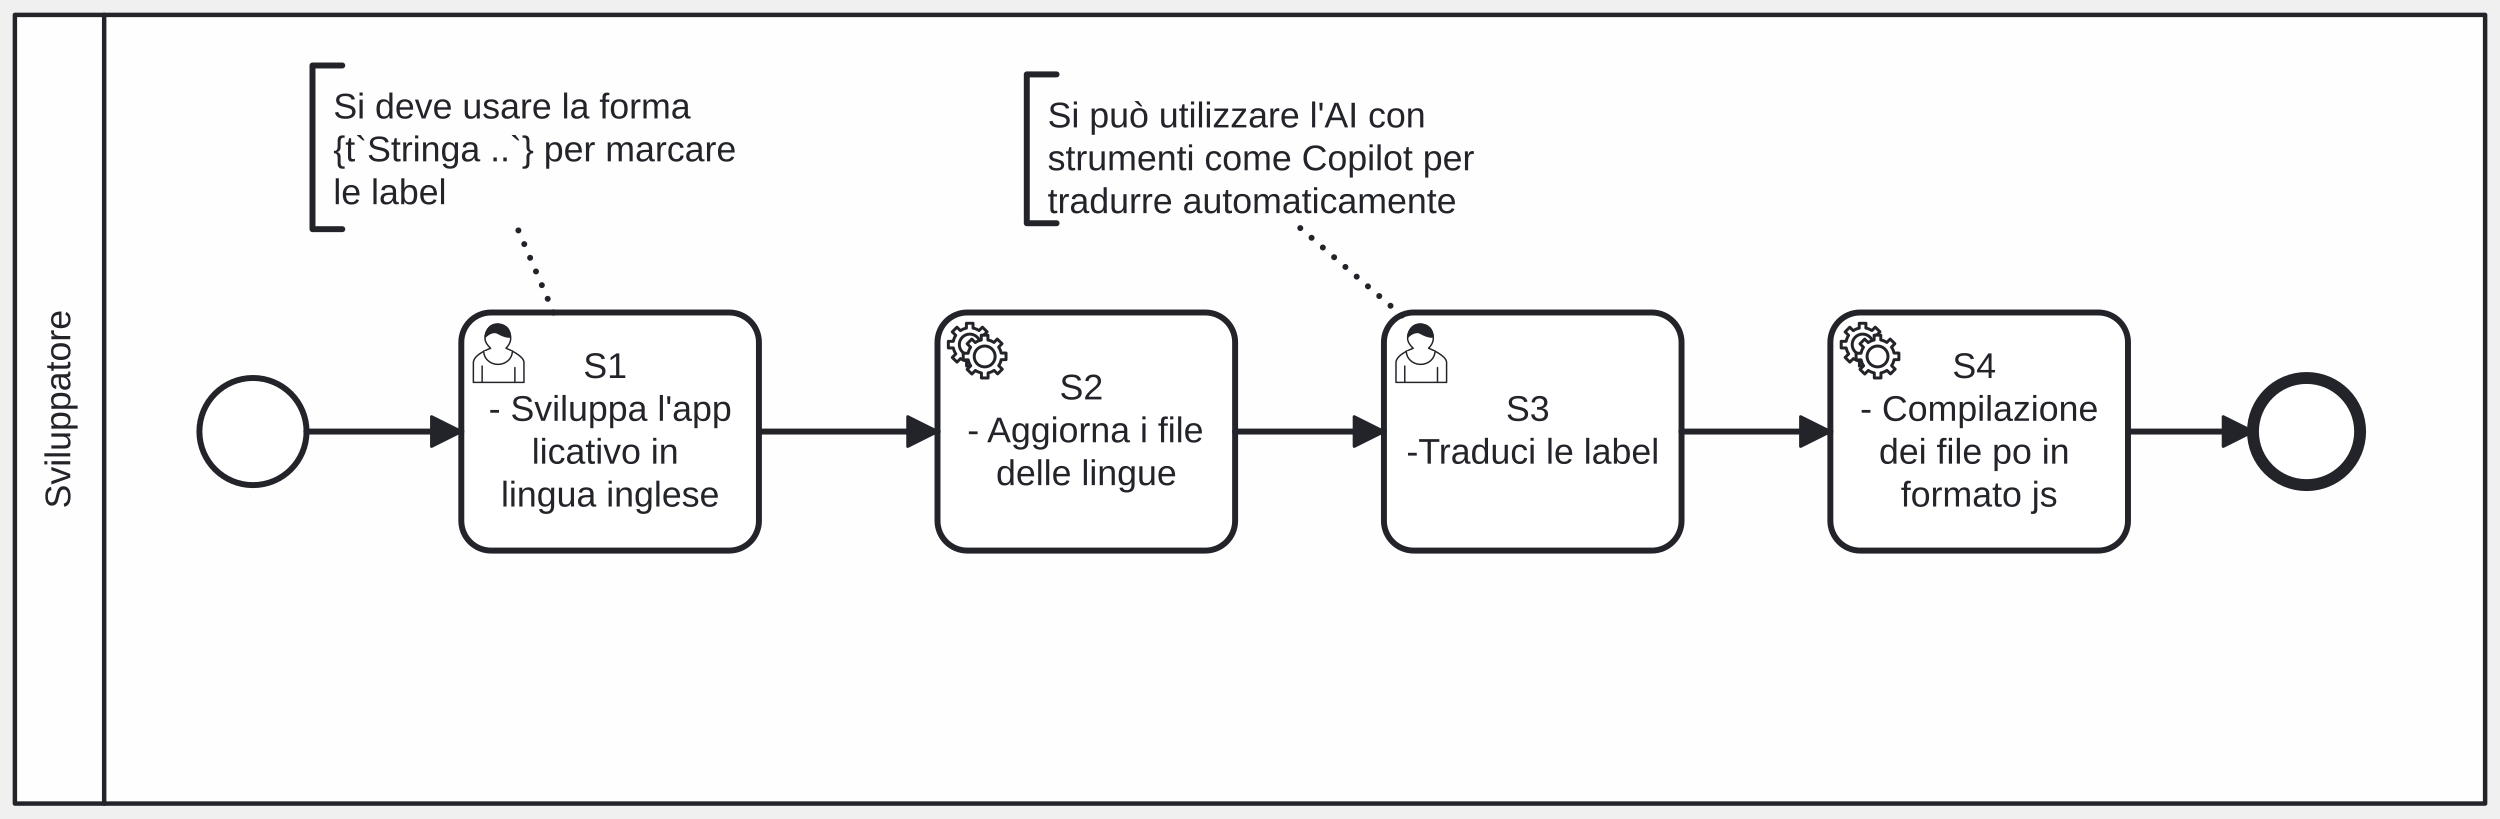
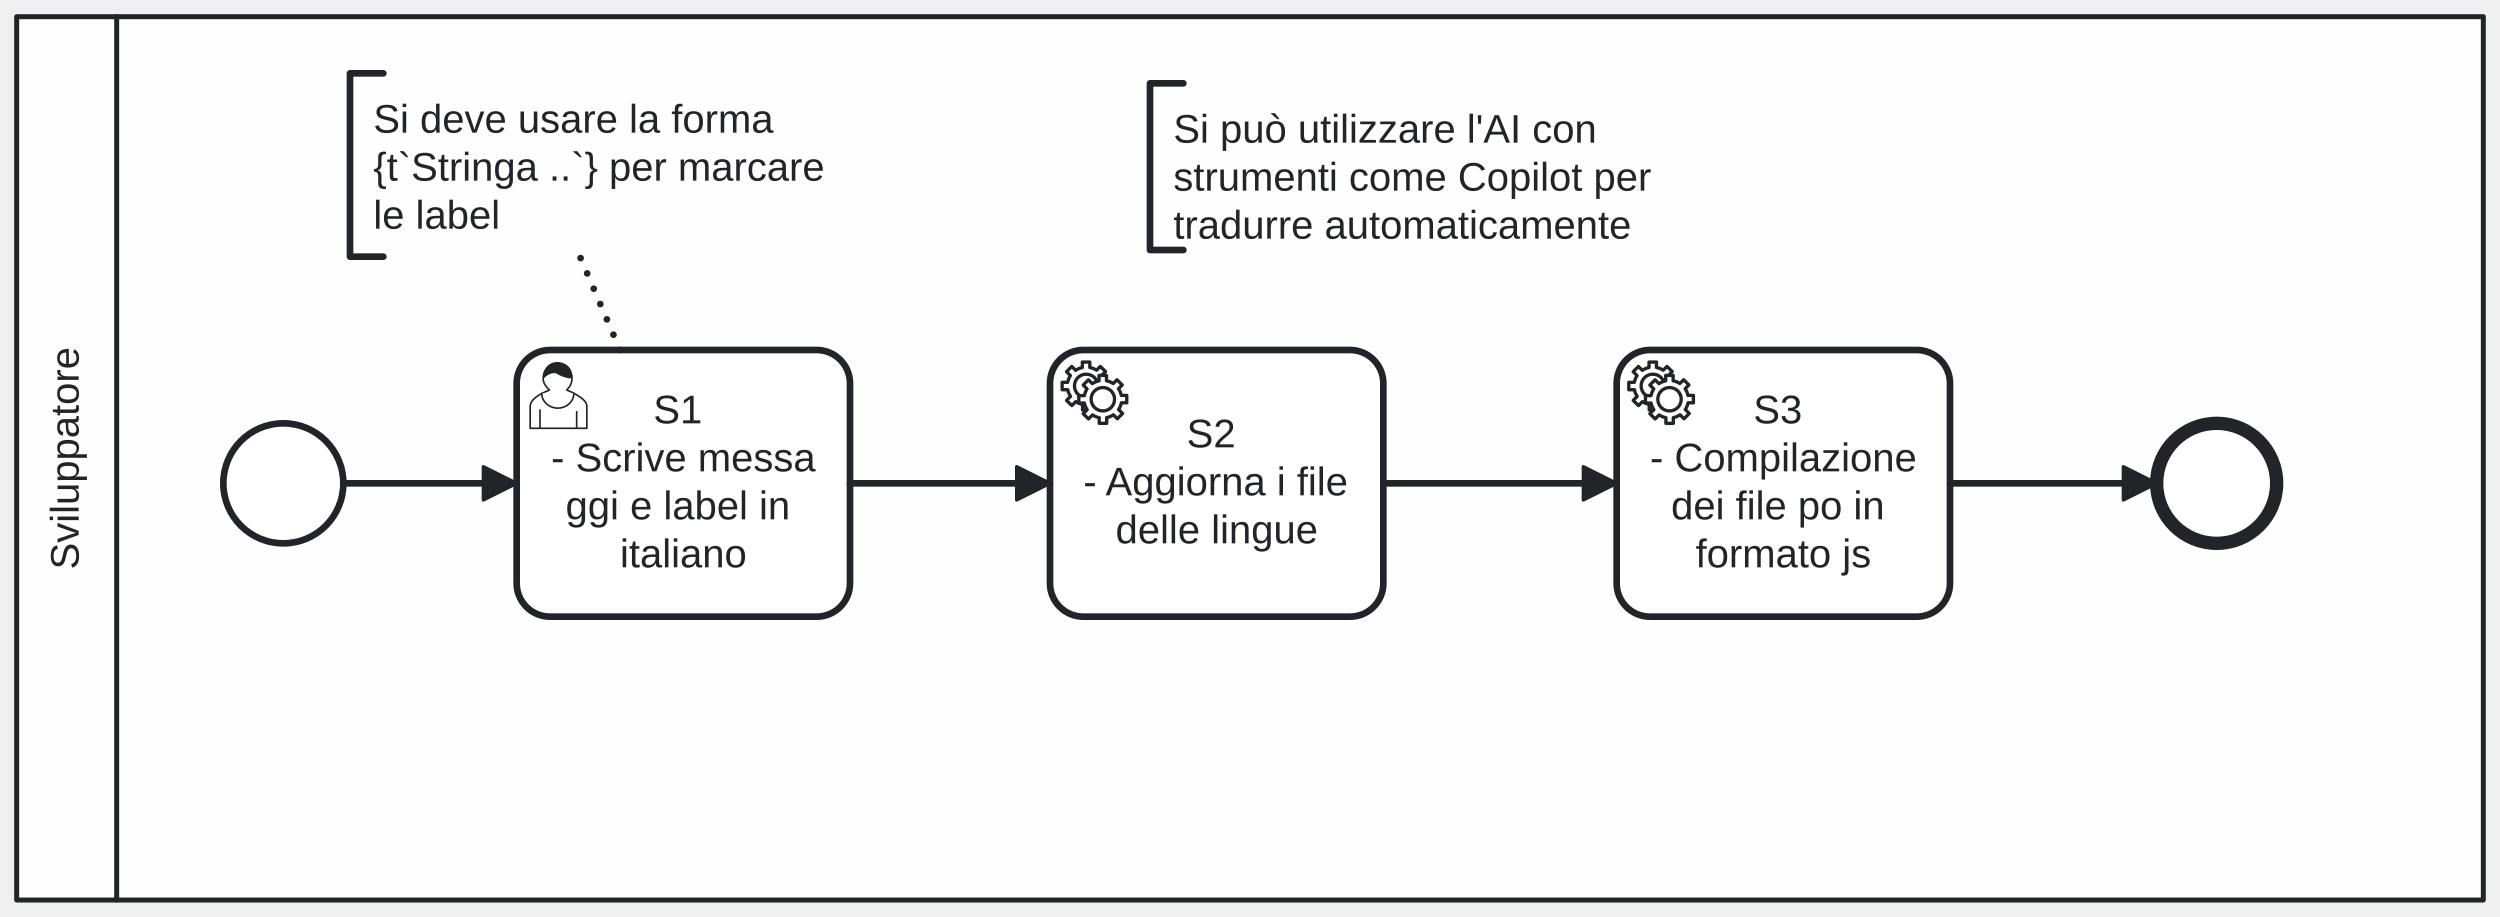
- <svg xmlns="http://www.w3.org/2000/svg" width="840" height="275" viewBox="155 75 840 275" version="1.1">
+ <svg xmlns="http://www.w3.org/2000/svg" width="750" height="275" viewBox="155 75 750 275" version="1.1">
  <defs>
-     <pattern id="djs-grid-pattern-120602" width="10" height="10" patternUnits="userSpaceOnUse">
+     <pattern id="djs-grid-pattern-640214" width="10" height="10" patternUnits="userSpaceOnUse">
      <circle cx="0.5" cy="0.5" r="0.5" style="fill: rgb(204, 204, 204);" />
    </pattern>
  </defs>
  <g class="djs-group">
    <g class="djs-element djs-shape selected" data-element-id="Participant_0bf4d8x" transform="matrix(1, 0, 0, 1, 160, 80)" style="display: block;">
      <g class="djs-visual">
-         <rect x="0" y="0" width="830" height="265" rx="0" ry="0" style="stroke-linecap: round; stroke-linejoin: round; stroke: rgb(34, 36, 42); stroke-width: 1.5px; fill: white; fill-opacity: 0.95;" />
+         <rect x="0" y="0" width="740" height="265" rx="0" ry="0" style="stroke-linecap: round; stroke-linejoin: round; stroke: rgb(34, 36, 42); stroke-width: 1.5px; fill: white; fill-opacity: 0.95;" />
        <path style="fill: none; stroke-linecap: round; stroke-linejoin: round; stroke: rgb(34, 36, 42); stroke-width: 1.5px;" d="M30,0L30,265" />
        <text style="font-family: Arial, sans-serif; font-size: 12px; font-weight: normal; fill: rgb(34, 36, 42);" lineHeight="1.2" class="djs-label" transform="matrix(-1.83697e-16, -1, 1, -1.83697e-16, 0, 265)">
          <tspan x="99.167" y="18.6">Sviluppatore</tspan>
        </text>
      </g>
-       <rect x="-5" y="-5" rx="4" width="840" height="275" style="fill: none;" class="djs-outline" />
-       <rect style="fill: none; stroke-opacity: 0; stroke: white; stroke-width: 15px;" class="djs-hit djs-hit-no-move" x="0" y="0" width="830" height="265" />
-       <rect style="fill: none; stroke-opacity: 0; stroke: white; stroke-width: 15px;" class="djs-hit djs-hit-click-stroke" x="0" y="0" width="830" height="265" />
+       <rect x="-5" y="-5" rx="4" width="750" height="275" style="fill: none;" class="djs-outline" />
+       <rect style="fill: none; stroke-opacity: 0; stroke: white; stroke-width: 15px;" class="djs-hit djs-hit-no-move" x="0" y="0" width="740" height="265" />
+       <rect style="fill: none; stroke-opacity: 0; stroke: white; stroke-width: 15px;" class="djs-hit djs-hit-click-stroke" x="0" y="0" width="740" height="265" />
      <rect style="fill: none; stroke-opacity: 0; stroke: white; stroke-width: 15px;" class="djs-hit djs-hit-all" x="0" y="0" width="30" height="265" />
    </g>
    <g class="djs-children">
      <g class="djs-group">
        <g class="djs-element djs-shape" data-element-id="StartEvent_16zijrv" transform="matrix(1, 0, 0, 1, 222, 202)" style="display: block;">
          <g class="djs-visual">
            <circle cx="18" cy="18" r="18" style="stroke-linecap: round; stroke-linejoin: round; stroke: rgb(34, 36, 42); stroke-width: 2px; fill: white; fill-opacity: 0.95;" />
          </g>
          <rect style="fill: none; stroke-opacity: 0; stroke: white; stroke-width: 15px;" class="djs-hit djs-hit-all" x="0" y="0" width="36" height="36" />
          <circle cx="18" cy="18" r="23" style="fill: none;" class="djs-outline" />
-         </g>
-       </g>
-       <g class="djs-group">
-         <g class="djs-element djs-shape" data-element-id="Event_0sy39o4" transform="matrix(1, 0, 0, 1, 912, 202)" style="display: block;">
-           <g class="djs-visual">
-             <circle cx="18" cy="18" r="18" style="stroke-linecap: round; stroke-linejoin: round; stroke: rgb(34, 36, 42); stroke-width: 4px; fill: white; fill-opacity: 0.95;" />
-           </g>
-           <rect style="fill: none; stroke-opacity: 0; stroke: white; stroke-width: 15px;" class="djs-hit djs-hit-all" x="0" y="0" width="36" height="36" />
-           <circle cx="18" cy="18" r="24" style="fill: none;" class="djs-outline" />
-         </g>
-       </g>
-       <g class="djs-group">
-         <g class="djs-element djs-shape" data-element-id="Activity_06gbm7o" transform="matrix(1, 0, 0, 1, 770, 180)" style="display: block;">
-           <g class="djs-visual">
-             <rect x="0" y="0" width="100" height="80" rx="10" ry="10" style="stroke-linecap: round; stroke-linejoin: round; stroke: rgb(34, 36, 42); stroke-width: 2px; fill: white; fill-opacity: 0.95;" />
-             <text style="font-family: Arial, sans-serif; font-size: 12px; font-weight: normal; fill: rgb(34, 36, 42);" lineHeight="1.2" class="djs-label">
-               <tspan x="41" y="22">S4 </tspan>
-               <tspan x="10" y="36.4">- Compilazione</tspan>
-               <tspan x="16.333" y="50.8">dei file po in </tspan>
-               <tspan x="23.667" y="65.2">formato js</tspan>
-             </text>
-             <circle cx="5" cy="5" r="5" style="stroke-linecap: round; stroke-linejoin: round; stroke: none; stroke-width: 2px; fill: white;" transform="translate(6, 6)" />
-             <path style="fill: white; stroke-linecap: round; stroke-linejoin: round; stroke: rgb(34, 36, 42); stroke-width: 1px;" d="m 12,18 v -1.713 c 0.352,-0.07 0.704,-0.178 1.048,-0.321 0.344,-0.145 0.666,-0.321 0.966,-0.521 l 1.194,1.18 1.567,-1.577 -1.195,-1.18 c 0.403,-0.614 0.683,-1.299 0.825,-2.018 l 1.622,-0.01 v -2.22 l -1.637,0.01 c -0.073,-0.352 -0.178,-0.7 -0.324,-1.044 -0.145,-0.344 -0.321,-0.664 -0.523,-0.962 l 1.131,-1.136 -1.583,-1.563 -1.13,1.136 c -0.614,-0.401 -1.303,-0.681 -2.023,-0.822 l 0.009,-1.619 h -2.241 l 0.004,1.631 c -0.354,0.074 -0.705,0.18 -1.05,0.324 -0.344,0.144 -0.665,0.321 -0.964,0.52 l -1.17,-1.158 -1.567,1.579 1.168,1.157 c -0.403,0.613 -0.683,1.298 -0.825,2.017 l -1.659,0.003 v 2.222 l 1.672,-0.006 c 0.073,0.351 0.18,0.702 0.324,1.045 0.145,0.344 0.321,0.664 0.523,0.961 l -1.199,1.197 1.584,1.56 1.196,-1.193 c 0.614,0.403 1.303,0.682 2.023,0.823 l 7.19e-4,1.699 h 2.227 z m 0.221,-3.996 c -1.789,0.75 -3.858,-0.093 -4.61,-1.874 -0.752,-1.783 0.091,-3.846 1.88,-4.596 1.788,-0.749 3.857,0.093 4.609,1.874 0.752,1.782 -0.091,3.846 -1.88,4.596 z" />
-             <circle cx="5" cy="5" r="5" style="stroke-linecap: round; stroke-linejoin: round; stroke: none; stroke-width: 2px; fill: white;" transform="translate(11, 10)" />
-             <path style="fill: white; stroke-linecap: round; stroke-linejoin: round; stroke: rgb(34, 36, 42); stroke-width: 1px;" d="m 17,22 v -1.713 c 0.352,-0.07 0.704,-0.178 1.048,-0.321 0.344,-0.145 0.666,-0.321 0.966,-0.521 l 1.194,1.18 1.567,-1.577 -1.195,-1.18 c 0.403,-0.614 0.683,-1.299 0.825,-2.018 l 1.622,-0.01 v -2.22 l -1.637,0.01 c -0.073,-0.352 -0.178,-0.7 -0.324,-1.044 -0.145,-0.344 -0.321,-0.664 -0.523,-0.962 l 1.131,-1.136 -1.583,-1.563 -1.13,1.136 c -0.614,-0.401 -1.303,-0.681 -2.023,-0.822 l 0.009,-1.619 h -2.241 l 0.004,1.631 c -0.354,0.074 -0.705,0.18 -1.05,0.324 -0.344,0.144 -0.665,0.321 -0.964,0.52 l -1.17,-1.158 -1.567,1.579 1.168,1.157 c -0.403,0.613 -0.683,1.298 -0.825,2.017 l -1.659,0.003 v 2.222 l 1.672,-0.006 c 0.073,0.351 0.18,0.702 0.324,1.045 0.145,0.344 0.321,0.664 0.523,0.961 l -1.199,1.197 1.584,1.56 1.196,-1.193 c 0.614,0.403 1.303,0.682 2.023,0.823 l 7.19e-4,1.699 h 2.227 z m 0.221,-3.996 c -1.789,0.75 -3.858,-0.093 -4.61,-1.874 -0.752,-1.783 0.091,-3.846 1.88,-4.596 1.788,-0.749 3.857,0.093 4.609,1.874 0.752,1.782 -0.091,3.846 -1.88,4.596 z" />
-           </g>
-           <rect style="fill: none; stroke-opacity: 0; stroke: white; stroke-width: 15px;" class="djs-hit djs-hit-all" x="0" y="0" width="100" height="80" />
-           <rect x="-5" y="-5" rx="14" width="110" height="90" style="fill: none;" class="djs-outline" />
-         </g>
-       </g>
-       <g class="djs-group">
-         <g class="djs-element djs-shape" data-element-id="Activity_0n5ikso" transform="matrix(1, 0, 0, 1, 620, 180)" style="display: block;">
-           <g class="djs-visual">
-             <rect x="0" y="0" width="100" height="80" rx="10" ry="10" style="stroke-linecap: round; stroke-linejoin: round; stroke: rgb(34, 36, 42); stroke-width: 2px; fill: white; fill-opacity: 0.95;" />
-             <text style="font-family: Arial, sans-serif; font-size: 12px; font-weight: normal; fill: rgb(34, 36, 42);" lineHeight="1.2" class="djs-label">
-               <tspan x="41" y="36.4">S3 </tspan>
-               <tspan x="7.558" y="50.8">-Traduci le label</tspan>
-             </text>
-             <path style="fill: white; stroke-linecap: round; stroke-linejoin: round; stroke: rgb(34, 36, 42); stroke-width: 0.5px;" d="m 15,12 c 0.909,-0.845 1.594,-2.049 1.594,-3.385 0,-2.554 -1.805,-4.622 -4.357,-4.622 -2.552,0 -4.288,2.068 -4.288,4.622 0,1.348 0.974,2.562 1.896,3.405 -0.529,0.187 -5.669,2.097 -5.794,4.756 v 6.718 h 17 v -6.718 c 0,-2.298 -5.528,-4.595 -6.051,-4.776 zm -8,6 l 0,5.5 m 11,0 l 0,-5" />
-             <path style="fill: white; stroke-linecap: round; stroke-linejoin: round; stroke: rgb(34, 36, 42); stroke-width: 0.5px;" d="m 15,12 m 2.162,1.009 c 0,2.447 -2.158,4.431 -4.821,4.431 -2.665,0 -4.822,-1.981 -4.822,-4.431 " />
-             <path style="fill: rgb(34, 36, 42); stroke-linecap: round; stroke-linejoin: round; stroke: rgb(34, 36, 42); stroke-width: 0.5px;" d="m 15,12 m -6.9,-3.80 c 0,0 2.251,-2.358 4.274,-1.177 2.024,1.181 4.221,1.537 4.124,0.965 -0.098,-0.57 -0.117,-3.791 -4.191,-4.136 -3.575,0.001 -4.208,3.367 -4.207,4.348 z" />
-           </g>
-           <rect style="fill: none; stroke-opacity: 0; stroke: white; stroke-width: 15px;" class="djs-hit djs-hit-all" x="0" y="0" width="100" height="80" />
-           <rect x="-5" y="-5" rx="14" width="110" height="90" style="fill: none;" class="djs-outline" />
        </g>
      </g>
      <g class="djs-group">
        <g class="djs-element djs-shape" data-element-id="Activity_1f60yo4" transform="matrix(1, 0, 0, 1, 470, 180)" style="display: block;">
          <g class="djs-visual">
            <rect x="0" y="0" width="100" height="80" rx="10" ry="10" style="stroke-linecap: round; stroke-linejoin: round; stroke: rgb(34, 36, 42); stroke-width: 2px; fill: white; fill-opacity: 0.95;" />
            <text style="font-family: Arial, sans-serif; font-size: 12px; font-weight: normal; fill: rgb(34, 36, 42);" lineHeight="1.2" class="djs-label">
              <tspan x="41" y="29.2">S2 </tspan>
              <tspan x="10" y="43.6">- Aggiorna i file</tspan>
              <tspan x="19.667" y="58">delle lingue</tspan>
            </text>
            <circle cx="5" cy="5" r="5" style="stroke-linecap: round; stroke-linejoin: round; stroke: none; stroke-width: 2px; fill: white;" transform="translate(6, 6)" />
            <path style="fill: white; stroke-linecap: round; stroke-linejoin: round; stroke: rgb(34, 36, 42); stroke-width: 1px;" d="m 12,18 v -1.713 c 0.352,-0.07 0.704,-0.178 1.048,-0.321 0.344,-0.145 0.666,-0.321 0.966,-0.521 l 1.194,1.18 1.567,-1.577 -1.195,-1.18 c 0.403,-0.614 0.683,-1.299 0.825,-2.018 l 1.622,-0.01 v -2.22 l -1.637,0.01 c -0.073,-0.352 -0.178,-0.7 -0.324,-1.044 -0.145,-0.344 -0.321,-0.664 -0.523,-0.962 l 1.131,-1.136 -1.583,-1.563 -1.13,1.136 c -0.614,-0.401 -1.303,-0.681 -2.023,-0.822 l 0.009,-1.619 h -2.241 l 0.004,1.631 c -0.354,0.074 -0.705,0.18 -1.05,0.324 -0.344,0.144 -0.665,0.321 -0.964,0.52 l -1.17,-1.158 -1.567,1.579 1.168,1.157 c -0.403,0.613 -0.683,1.298 -0.825,2.017 l -1.659,0.003 v 2.222 l 1.672,-0.006 c 0.073,0.351 0.18,0.702 0.324,1.045 0.145,0.344 0.321,0.664 0.523,0.961 l -1.199,1.197 1.584,1.56 1.196,-1.193 c 0.614,0.403 1.303,0.682 2.023,0.823 l 7.19e-4,1.699 h 2.227 z m 0.221,-3.996 c -1.789,0.75 -3.858,-0.093 -4.61,-1.874 -0.752,-1.783 0.091,-3.846 1.88,-4.596 1.788,-0.749 3.857,0.093 4.609,1.874 0.752,1.782 -0.091,3.846 -1.88,4.596 z" />
            <circle cx="5" cy="5" r="5" style="stroke-linecap: round; stroke-linejoin: round; stroke: none; stroke-width: 2px; fill: white;" transform="translate(11, 10)" />
            <path style="fill: white; stroke-linecap: round; stroke-linejoin: round; stroke: rgb(34, 36, 42); stroke-width: 1px;" d="m 17,22 v -1.713 c 0.352,-0.07 0.704,-0.178 1.048,-0.321 0.344,-0.145 0.666,-0.321 0.966,-0.521 l 1.194,1.18 1.567,-1.577 -1.195,-1.18 c 0.403,-0.614 0.683,-1.299 0.825,-2.018 l 1.622,-0.01 v -2.22 l -1.637,0.01 c -0.073,-0.352 -0.178,-0.7 -0.324,-1.044 -0.145,-0.344 -0.321,-0.664 -0.523,-0.962 l 1.131,-1.136 -1.583,-1.563 -1.13,1.136 c -0.614,-0.401 -1.303,-0.681 -2.023,-0.822 l 0.009,-1.619 h -2.241 l 0.004,1.631 c -0.354,0.074 -0.705,0.18 -1.05,0.324 -0.344,0.144 -0.665,0.321 -0.964,0.52 l -1.17,-1.158 -1.567,1.579 1.168,1.157 c -0.403,0.613 -0.683,1.298 -0.825,2.017 l -1.659,0.003 v 2.222 l 1.672,-0.006 c 0.073,0.351 0.18,0.702 0.324,1.045 0.145,0.344 0.321,0.664 0.523,0.961 l -1.199,1.197 1.584,1.56 1.196,-1.193 c 0.614,0.403 1.303,0.682 2.023,0.823 l 7.19e-4,1.699 h 2.227 z m 0.221,-3.996 c -1.789,0.75 -3.858,-0.093 -4.61,-1.874 -0.752,-1.783 0.091,-3.846 1.88,-4.596 1.788,-0.749 3.857,0.093 4.609,1.874 0.752,1.782 -0.091,3.846 -1.88,4.596 z" />
          </g>
          <rect style="fill: none; stroke-opacity: 0; stroke: white; stroke-width: 15px;" class="djs-hit djs-hit-all" x="0" y="0" width="100" height="80" />
          <rect x="-5" y="-5" rx="14" width="110" height="90" style="fill: none;" class="djs-outline" />
        </g>
      </g>
      <g class="djs-group">
        <g class="djs-element djs-shape" data-element-id="Activity_1tsy2m0" transform="matrix(1, 0, 0, 1, 310, 180)" style="display: block;">
          <g class="djs-visual">
            <rect x="0" y="0" width="100" height="80" rx="10" ry="10" style="stroke-linecap: round; stroke-linejoin: round; stroke: rgb(34, 36, 42); stroke-width: 2px; fill: white; fill-opacity: 0.95;" />
            <text style="font-family: Arial, sans-serif; font-size: 12px; font-weight: normal; fill: rgb(34, 36, 42);" lineHeight="1.2" class="djs-label">
              <tspan x="41" y="22">S1 </tspan>
-               <tspan x="9.192" y="36.4">- Sviluppa l'app</tspan>
-               <tspan x="23.667" y="50.8">licativo in </tspan>
-               <tspan x="13.333" y="65.2">lingua inglese</tspan>
+               <tspan x="10.333" y="36.4">- Scrive messa</tspan>
+               <tspan x="14.667" y="50.8">ggi e label in </tspan>
+               <tspan x="31" y="65.2">italiano</tspan>
            </text>
            <path style="fill: white; stroke-linecap: round; stroke-linejoin: round; stroke: rgb(34, 36, 42); stroke-width: 0.5px;" d="m 15,12 c 0.909,-0.845 1.594,-2.049 1.594,-3.385 0,-2.554 -1.805,-4.622 -4.357,-4.622 -2.552,0 -4.288,2.068 -4.288,4.622 0,1.348 0.974,2.562 1.896,3.405 -0.529,0.187 -5.669,2.097 -5.794,4.756 v 6.718 h 17 v -6.718 c 0,-2.298 -5.528,-4.595 -6.051,-4.776 zm -8,6 l 0,5.5 m 11,0 l 0,-5" />
            <path style="fill: white; stroke-linecap: round; stroke-linejoin: round; stroke: rgb(34, 36, 42); stroke-width: 0.5px;" d="m 15,12 m 2.162,1.009 c 0,2.447 -2.158,4.431 -4.821,4.431 -2.665,0 -4.822,-1.981 -4.822,-4.431 " />
            <path style="fill: rgb(34, 36, 42); stroke-linecap: round; stroke-linejoin: round; stroke: rgb(34, 36, 42); stroke-width: 0.5px;" d="m 15,12 m -6.9,-3.80 c 0,0 2.251,-2.358 4.274,-1.177 2.024,1.181 4.221,1.537 4.124,0.965 -0.098,-0.57 -0.117,-3.791 -4.191,-4.136 -3.575,0.001 -4.208,3.367 -4.207,4.348 z" />
          </g>
          <rect style="fill: none; stroke-opacity: 0; stroke: white; stroke-width: 15px;" class="djs-hit djs-hit-all" x="0" y="0" width="100" height="80" />
          <rect x="-5" y="-5" rx="14" width="110" height="90" style="fill: none;" class="djs-outline" />
        </g>
      </g>
      <g class="djs-group">
+         <g class="djs-element djs-shape" data-element-id="Activity_06gbm7o" transform="matrix(1, 0, 0, 1, 640, 180)" style="display: block;">
+           <g class="djs-visual">
+             <rect x="0" y="0" width="100" height="80" rx="10" ry="10" style="stroke-linecap: round; stroke-linejoin: round; stroke: rgb(34, 36, 42); stroke-width: 2px; fill: white; fill-opacity: 0.95;" />
+             <text style="font-family: Arial, sans-serif; font-size: 12px; font-weight: normal; fill: rgb(34, 36, 42);" lineHeight="1.2" class="djs-label">
+               <tspan x="41" y="22">S3 </tspan>
+               <tspan x="10" y="36.4">- Compilazione</tspan>
+               <tspan x="16.333" y="50.8">dei file po in </tspan>
+               <tspan x="23.667" y="65.2">formato js</tspan>
+             </text>
+             <circle cx="5" cy="5" r="5" style="stroke-linecap: round; stroke-linejoin: round; stroke: none; stroke-width: 2px; fill: white;" transform="translate(6, 6)" />
+             <path style="fill: white; stroke-linecap: round; stroke-linejoin: round; stroke: rgb(34, 36, 42); stroke-width: 1px;" d="m 12,18 v -1.713 c 0.352,-0.07 0.704,-0.178 1.048,-0.321 0.344,-0.145 0.666,-0.321 0.966,-0.521 l 1.194,1.18 1.567,-1.577 -1.195,-1.18 c 0.403,-0.614 0.683,-1.299 0.825,-2.018 l 1.622,-0.01 v -2.22 l -1.637,0.01 c -0.073,-0.352 -0.178,-0.7 -0.324,-1.044 -0.145,-0.344 -0.321,-0.664 -0.523,-0.962 l 1.131,-1.136 -1.583,-1.563 -1.13,1.136 c -0.614,-0.401 -1.303,-0.681 -2.023,-0.822 l 0.009,-1.619 h -2.241 l 0.004,1.631 c -0.354,0.074 -0.705,0.18 -1.05,0.324 -0.344,0.144 -0.665,0.321 -0.964,0.52 l -1.17,-1.158 -1.567,1.579 1.168,1.157 c -0.403,0.613 -0.683,1.298 -0.825,2.017 l -1.659,0.003 v 2.222 l 1.672,-0.006 c 0.073,0.351 0.18,0.702 0.324,1.045 0.145,0.344 0.321,0.664 0.523,0.961 l -1.199,1.197 1.584,1.56 1.196,-1.193 c 0.614,0.403 1.303,0.682 2.023,0.823 l 7.19e-4,1.699 h 2.227 z m 0.221,-3.996 c -1.789,0.75 -3.858,-0.093 -4.61,-1.874 -0.752,-1.783 0.091,-3.846 1.88,-4.596 1.788,-0.749 3.857,0.093 4.609,1.874 0.752,1.782 -0.091,3.846 -1.88,4.596 z" />
+             <circle cx="5" cy="5" r="5" style="stroke-linecap: round; stroke-linejoin: round; stroke: none; stroke-width: 2px; fill: white;" transform="translate(11, 10)" />
+             <path style="fill: white; stroke-linecap: round; stroke-linejoin: round; stroke: rgb(34, 36, 42); stroke-width: 1px;" d="m 17,22 v -1.713 c 0.352,-0.07 0.704,-0.178 1.048,-0.321 0.344,-0.145 0.666,-0.321 0.966,-0.521 l 1.194,1.18 1.567,-1.577 -1.195,-1.18 c 0.403,-0.614 0.683,-1.299 0.825,-2.018 l 1.622,-0.01 v -2.22 l -1.637,0.01 c -0.073,-0.352 -0.178,-0.7 -0.324,-1.044 -0.145,-0.344 -0.321,-0.664 -0.523,-0.962 l 1.131,-1.136 -1.583,-1.563 -1.13,1.136 c -0.614,-0.401 -1.303,-0.681 -2.023,-0.822 l 0.009,-1.619 h -2.241 l 0.004,1.631 c -0.354,0.074 -0.705,0.18 -1.05,0.324 -0.344,0.144 -0.665,0.321 -0.964,0.52 l -1.17,-1.158 -1.567,1.579 1.168,1.157 c -0.403,0.613 -0.683,1.298 -0.825,2.017 l -1.659,0.003 v 2.222 l 1.672,-0.006 c 0.073,0.351 0.18,0.702 0.324,1.045 0.145,0.344 0.321,0.664 0.523,0.961 l -1.199,1.197 1.584,1.56 1.196,-1.193 c 0.614,0.403 1.303,0.682 2.023,0.823 l 7.19e-4,1.699 h 2.227 z m 0.221,-3.996 c -1.789,0.75 -3.858,-0.093 -4.61,-1.874 -0.752,-1.783 0.091,-3.846 1.88,-4.596 1.788,-0.749 3.857,0.093 4.609,1.874 0.752,1.782 -0.091,3.846 -1.88,4.596 z" />
+           </g>
+           <rect style="fill: none; stroke-opacity: 0; stroke: white; stroke-width: 15px;" class="djs-hit djs-hit-all" x="0" y="0" width="100" height="80" />
+           <rect x="-5" y="-5" rx="14" width="110" height="90" style="fill: none;" class="djs-outline" />
+         </g>
+       </g>
+       <g class="djs-group">
+         <g class="djs-element djs-shape" data-element-id="Event_0sy39o4" transform="matrix(1, 0, 0, 1, 802, 202)" style="display: block;">
+           <g class="djs-visual">
+             <circle cx="18" cy="18" r="18" style="stroke-linecap: round; stroke-linejoin: round; stroke: rgb(34, 36, 42); stroke-width: 4px; fill: white; fill-opacity: 0.95;" />
+           </g>
+           <rect style="fill: none; stroke-opacity: 0; stroke: white; stroke-width: 15px;" class="djs-hit djs-hit-all" x="0" y="0" width="36" height="36" />
+           <circle cx="18" cy="18" r="24" style="fill: none;" class="djs-outline" />
+         </g>
+       </g>
+       <g class="djs-group">
        <g class="djs-element djs-connection" data-element-id="Flow_0ymekpa" style="display: block;">
          <g class="djs-visual">
            <defs>
-               <marker id="marker-9jchqwrs757bfqkrwgj39h6pe" viewBox="0 0 20 20" refX="11" refY="10" markerWidth="10" markerHeight="10" orient="auto">
+               <marker id="marker-8dszeu5x1a7h4r4rzfc7vzj3d" viewBox="0 0 20 20" refX="11" refY="10" markerWidth="10" markerHeight="10" orient="auto">
                <path d="M 1 5 L 11 10 L 1 15 Z" style="stroke-linecap: round; stroke-linejoin: round; stroke: rgb(34, 36, 42); stroke-width: 1px; fill: rgb(34, 36, 42);" />
              </marker>
            </defs>
-             <path style="fill: none; stroke-linecap: round; stroke-linejoin: round; stroke: rgb(34, 36, 42); stroke-width: 2px; marker-end: url('#marker-9jchqwrs757bfqkrwgj39h6pe');" data-corner-radius="5" d="M258,220L310,220" />
+             <path style="fill: none; stroke-linecap: round; stroke-linejoin: round; stroke: rgb(34, 36, 42); stroke-width: 2px; marker-end: url('#marker-8dszeu5x1a7h4r4rzfc7vzj3d');" data-corner-radius="5" d="M258,220L310,220" />
          </g>
          <path d="M258,220L310,220" style="fill: none; stroke-opacity: 0; stroke: white; stroke-width: 15px;" class="djs-hit djs-hit-stroke" />
          <rect x="253" y="215" rx="4" width="62" height="10" style="fill: none;" class="djs-outline" />
        </g>
      </g>
      <g class="djs-group">
        <g class="djs-element djs-connection" data-element-id="Flow_00r2tt4" style="display: block;">
          <g class="djs-visual">
            <defs>
-               <marker id="marker-a9k5jrr7v54ql0qnr0f1q2gpy" viewBox="0 0 20 20" refX="11" refY="10" markerWidth="10" markerHeight="10" orient="auto">
+               <marker id="marker-2v0r6ck3ivnii7fj71b3gg0p5" viewBox="0 0 20 20" refX="11" refY="10" markerWidth="10" markerHeight="10" orient="auto">
                <path d="M 1 5 L 11 10 L 1 15 Z" style="stroke-linecap: round; stroke-linejoin: round; stroke: rgb(34, 36, 42); stroke-width: 1px; fill: rgb(34, 36, 42);" />
              </marker>
            </defs>
-             <path style="fill: none; stroke-linecap: round; stroke-linejoin: round; stroke: rgb(34, 36, 42); stroke-width: 2px; marker-end: url('#marker-a9k5jrr7v54ql0qnr0f1q2gpy');" data-corner-radius="5" d="M870,220L912,220" />
+             <path style="fill: none; stroke-linecap: round; stroke-linejoin: round; stroke: rgb(34, 36, 42); stroke-width: 2px; marker-end: url('#marker-2v0r6ck3ivnii7fj71b3gg0p5');" data-corner-radius="5" d="M740,220L802,220" />
          </g>
-           <path d="M870,220L912,220" style="fill: none; stroke-opacity: 0; stroke: white; stroke-width: 15px;" class="djs-hit djs-hit-stroke" />
-           <rect x="865" y="215" rx="4" width="52" height="10" style="fill: none;" class="djs-outline" />
-         </g>
-       </g>
-       <g class="djs-group">
-         <g class="djs-element djs-connection" data-element-id="Flow_10a0lry" style="display: block;">
-           <g class="djs-visual">
-             <defs>
-               <marker id="marker-6ux3fvcpjfxy4j0tey7ubc0sz" viewBox="0 0 20 20" refX="11" refY="10" markerWidth="10" markerHeight="10" orient="auto">
-                 <path d="M 1 5 L 11 10 L 1 15 Z" style="stroke-linecap: round; stroke-linejoin: round; stroke: rgb(34, 36, 42); stroke-width: 1px; fill: rgb(34, 36, 42);" />
-               </marker>
-             </defs>
-             <path style="fill: none; stroke-linecap: round; stroke-linejoin: round; stroke: rgb(34, 36, 42); stroke-width: 2px; marker-end: url('#marker-6ux3fvcpjfxy4j0tey7ubc0sz');" data-corner-radius="5" d="M720,220L770,220" />
-           </g>
-           <path d="M720,220L770,220" style="fill: none; stroke-opacity: 0; stroke: white; stroke-width: 15px;" class="djs-hit djs-hit-stroke" />
-           <rect x="715" y="215" rx="4" width="60" height="10" style="fill: none;" class="djs-outline" />
-         </g>
-       </g>
-       <g class="djs-group">
-         <g class="djs-element djs-connection" data-element-id="Flow_01j5b16" style="display: block;">
-           <g class="djs-visual">
-             <defs>
-               <marker id="marker-7o1kfkw1lpn28qut9plvbgm10" viewBox="0 0 20 20" refX="11" refY="10" markerWidth="10" markerHeight="10" orient="auto">
-                 <path d="M 1 5 L 11 10 L 1 15 Z" style="stroke-linecap: round; stroke-linejoin: round; stroke: rgb(34, 36, 42); stroke-width: 1px; fill: rgb(34, 36, 42);" />
-               </marker>
-             </defs>
-             <path style="fill: none; stroke-linecap: round; stroke-linejoin: round; stroke: rgb(34, 36, 42); stroke-width: 2px; marker-end: url('#marker-7o1kfkw1lpn28qut9plvbgm10');" data-corner-radius="5" d="M570,220L620,220" />
-           </g>
-           <path d="M570,220L620,220" style="fill: none; stroke-opacity: 0; stroke: white; stroke-width: 15px;" class="djs-hit djs-hit-stroke" />
-           <rect x="565" y="215" rx="4" width="60" height="10" style="fill: none;" class="djs-outline" />
+           <path d="M740,220L802,220" style="fill: none; stroke-opacity: 0; stroke: white; stroke-width: 15px;" class="djs-hit djs-hit-stroke" />
+           <rect x="735" y="215" rx="4" width="72" height="10" style="fill: none;" class="djs-outline" />
        </g>
      </g>
      <g class="djs-group">
        <g class="djs-element djs-connection" data-element-id="Flow_1n1rs6h" style="display: block;">
          <g class="djs-visual">
            <defs>
-               <marker id="marker-9cnoko5f2cewpv16wxnrynun7" viewBox="0 0 20 20" refX="11" refY="10" markerWidth="10" markerHeight="10" orient="auto">
+               <marker id="marker-0wh06z0dd7wg15pk71m55fc0q" viewBox="0 0 20 20" refX="11" refY="10" markerWidth="10" markerHeight="10" orient="auto">
                <path d="M 1 5 L 11 10 L 1 15 Z" style="stroke-linecap: round; stroke-linejoin: round; stroke: rgb(34, 36, 42); stroke-width: 1px; fill: rgb(34, 36, 42);" />
              </marker>
            </defs>
-             <path style="fill: none; stroke-linecap: round; stroke-linejoin: round; stroke: rgb(34, 36, 42); stroke-width: 2px; marker-end: url('#marker-9cnoko5f2cewpv16wxnrynun7');" data-corner-radius="5" d="M410,220L470,220" />
+             <path style="fill: none; stroke-linecap: round; stroke-linejoin: round; stroke: rgb(34, 36, 42); stroke-width: 2px; marker-end: url('#marker-0wh06z0dd7wg15pk71m55fc0q');" data-corner-radius="5" d="M410,220L470,220" />
          </g>
          <path d="M410,220L470,220" style="fill: none; stroke-opacity: 0; stroke: white; stroke-width: 15px;" class="djs-hit djs-hit-stroke" />
          <rect x="405" y="215" rx="4" width="70" height="10" style="fill: none;" class="djs-outline" />
        </g>
      </g>
-     </g>
-   </g>
-   <g class="djs-group">
-     <g class="djs-element djs-connection" data-element-id="Association_1ovz2c4" style="display: block;">
-       <g class="djs-visual">
-         <path style="fill: none; stroke-linecap: round; stroke-linejoin: round; stroke: rgb(34, 36, 42); stroke-width: 2px; stroke-dasharray: 0px, 5px;" data-corner-radius="5" d="M626,181L590,150" />
+       <g class="djs-group">
+         <g class="djs-element djs-connection" data-element-id="Flow_1fhnkc2" style="display: block;">
+           <g class="djs-visual">
+             <defs>
+               <marker id="marker-4l7i8tdmkcy7n5ybyal53qm7n" viewBox="0 0 20 20" refX="11" refY="10" markerWidth="10" markerHeight="10" orient="auto">
+                 <path d="M 1 5 L 11 10 L 1 15 Z" style="stroke-linecap: round; stroke-linejoin: round; stroke: rgb(34, 36, 42); stroke-width: 1px; fill: rgb(34, 36, 42);" />
+               </marker>
+             </defs>
+             <path style="fill: none; stroke-linecap: round; stroke-linejoin: round; stroke: rgb(34, 36, 42); stroke-width: 2px; marker-end: url('#marker-4l7i8tdmkcy7n5ybyal53qm7n');" data-corner-radius="5" d="M570,220L640,220" />
+           </g>
+           <path d="M570,220L640,220" style="fill: none; stroke-opacity: 0; stroke: white; stroke-width: 15px;" class="djs-hit djs-hit-stroke" />
+           <rect x="565" y="215" rx="4" width="80" height="10" style="fill: none;" class="djs-outline" />
+         </g>
      </g>
-       <path d="M626,181L590,150" style="fill: none; stroke-opacity: 0; stroke: white; stroke-width: 15px;" class="djs-hit djs-hit-stroke" />
-       <rect x="585" y="145" rx="4" width="46" height="41" style="fill: none;" class="djs-outline" />
-     </g>
-   </g>
-   <g class="djs-group">
-     <g class="djs-element djs-connection" data-element-id="Association_1cfac56" style="display: block;">
-       <g class="djs-visual">
-         <path style="fill: none; stroke-linecap: round; stroke-linejoin: round; stroke: rgb(34, 36, 42); stroke-width: 2px; stroke-dasharray: 0px, 5px;" data-corner-radius="5" d="M341,180L329,152" />
-       </g>
-       <path d="M341,180L329,152" style="fill: none; stroke-opacity: 0; stroke: white; stroke-width: 15px;" class="djs-hit djs-hit-stroke" />
-       <rect x="324" y="147" rx="4" width="22" height="38" style="fill: none;" class="djs-outline" />
    </g>
  </g>
  <g class="djs-group">
    <g class="djs-element djs-shape" data-element-id="TextAnnotation_0n2nwlx" transform="matrix(1, 0, 0, 1, 500, 100)" style="display: block;">
      <g class="djs-visual">
        <rect x="0" y="0" width="190" height="50" rx="0" ry="0" style="stroke-linecap: round; stroke-linejoin: round; stroke: none; stroke-width: 2px; fill: none;" />
        <path style="fill: none; stroke-linecap: round; stroke-linejoin: round; stroke: rgb(34, 36, 42); stroke-width: 2px;" d="m 0, 0 m 10,0 l -10,0 l 0,50 l 10,0" />
        <text style="font-family: Arial, sans-serif; font-size: 12px; font-weight: normal; fill: rgb(34, 36, 42);" lineHeight="1.2" class="djs-label">
          <tspan x="7" y="17.8">Si può utilizzare l'AI con </tspan>
          <tspan x="7" y="32.2">strumenti come Copilot per </tspan>
          <tspan x="7" y="46.6">tradurre automaticamente</tspan>
        </text>
      </g>
      <rect style="fill: none; stroke-opacity: 0; stroke: white; stroke-width: 15px;" class="djs-hit djs-hit-all" x="0" y="0" width="190" height="50" />
      <rect x="-5" y="-5" rx="4" width="200" height="60" style="fill: none;" class="djs-outline" />
    </g>
  </g>
  <g class="djs-group">
    <g class="djs-element djs-shape" data-element-id="TextAnnotation_0euiwtp" transform="matrix(1, 0, 0, 1, 260, 97)" style="display: block;">
      <g class="djs-visual">
        <rect x="0" y="0" width="150" height="55" rx="0" ry="0" style="stroke-linecap: round; stroke-linejoin: round; stroke: none; stroke-width: 2px; fill: none;" />
        <path style="fill: none; stroke-linecap: round; stroke-linejoin: round; stroke: rgb(34, 36, 42); stroke-width: 2px;" d="m 0, 0 m 10,0 l -10,0 l 0,55 l 10,0" />
        <text style="font-family: Arial, sans-serif; font-size: 12px; font-weight: normal; fill: rgb(34, 36, 42);" lineHeight="1.2" class="djs-label">
          <tspan x="7" y="17.8">Si deve usare la forma </tspan>
          <tspan x="7" y="32.2">{t`Stringa ..`} per marcare</tspan>
          <tspan x="7" y="46.6">le label</tspan>
        </text>
      </g>
      <rect style="fill: none; stroke-opacity: 0; stroke: white; stroke-width: 15px;" class="djs-hit djs-hit-all" x="0" y="0" width="150" height="55" />
      <rect x="-5" y="-5" rx="4" width="160" height="65" style="fill: none;" class="djs-outline" />
    </g>
  </g>
+   <g class="djs-group">
+     <g class="djs-element djs-connection" data-element-id="Association_1cfac56" style="display: block;">
+       <g class="djs-visual">
+         <path style="fill: none; stroke-linecap: round; stroke-linejoin: round; stroke: rgb(34, 36, 42); stroke-width: 2px; stroke-dasharray: 0px, 5px;" data-corner-radius="5" d="M341,180L329,152" />
+       </g>
+       <path d="M341,180L329,152" style="fill: none; stroke-opacity: 0; stroke: white; stroke-width: 15px;" class="djs-hit djs-hit-stroke" />
+       <rect x="324" y="147" rx="4" width="22" height="38" style="fill: none;" class="djs-outline" />
+     </g>
+   </g>
</svg>
